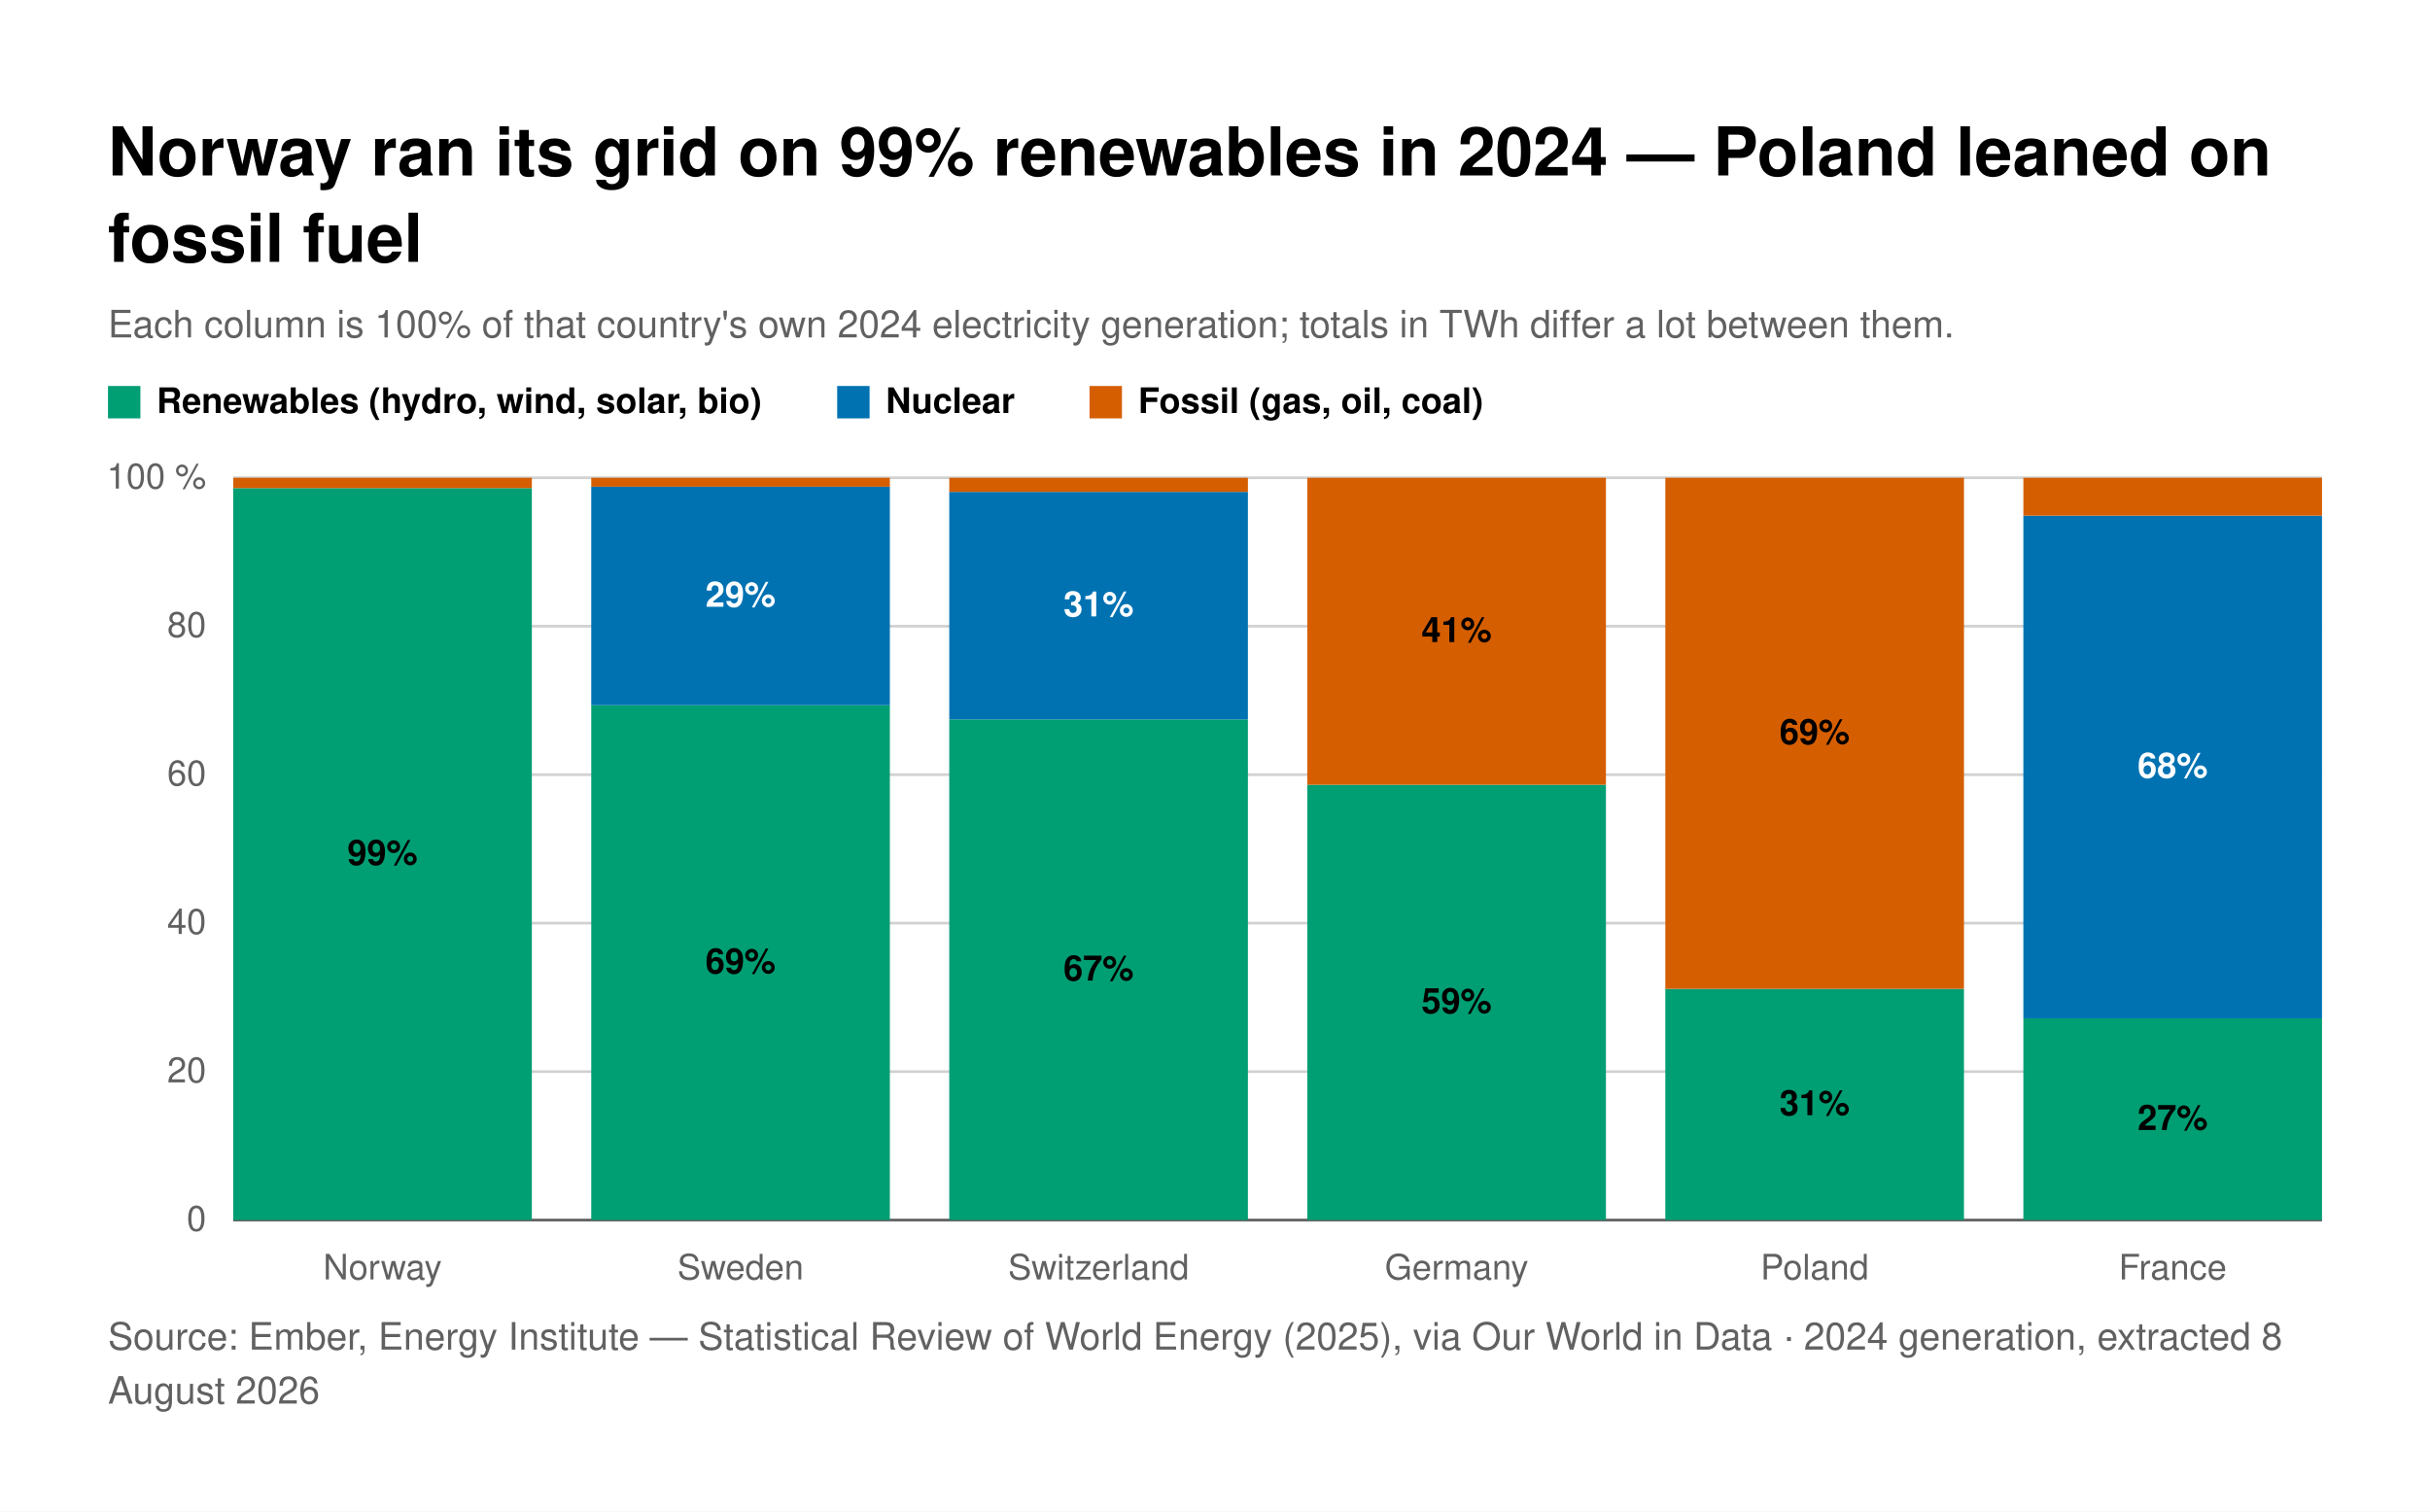
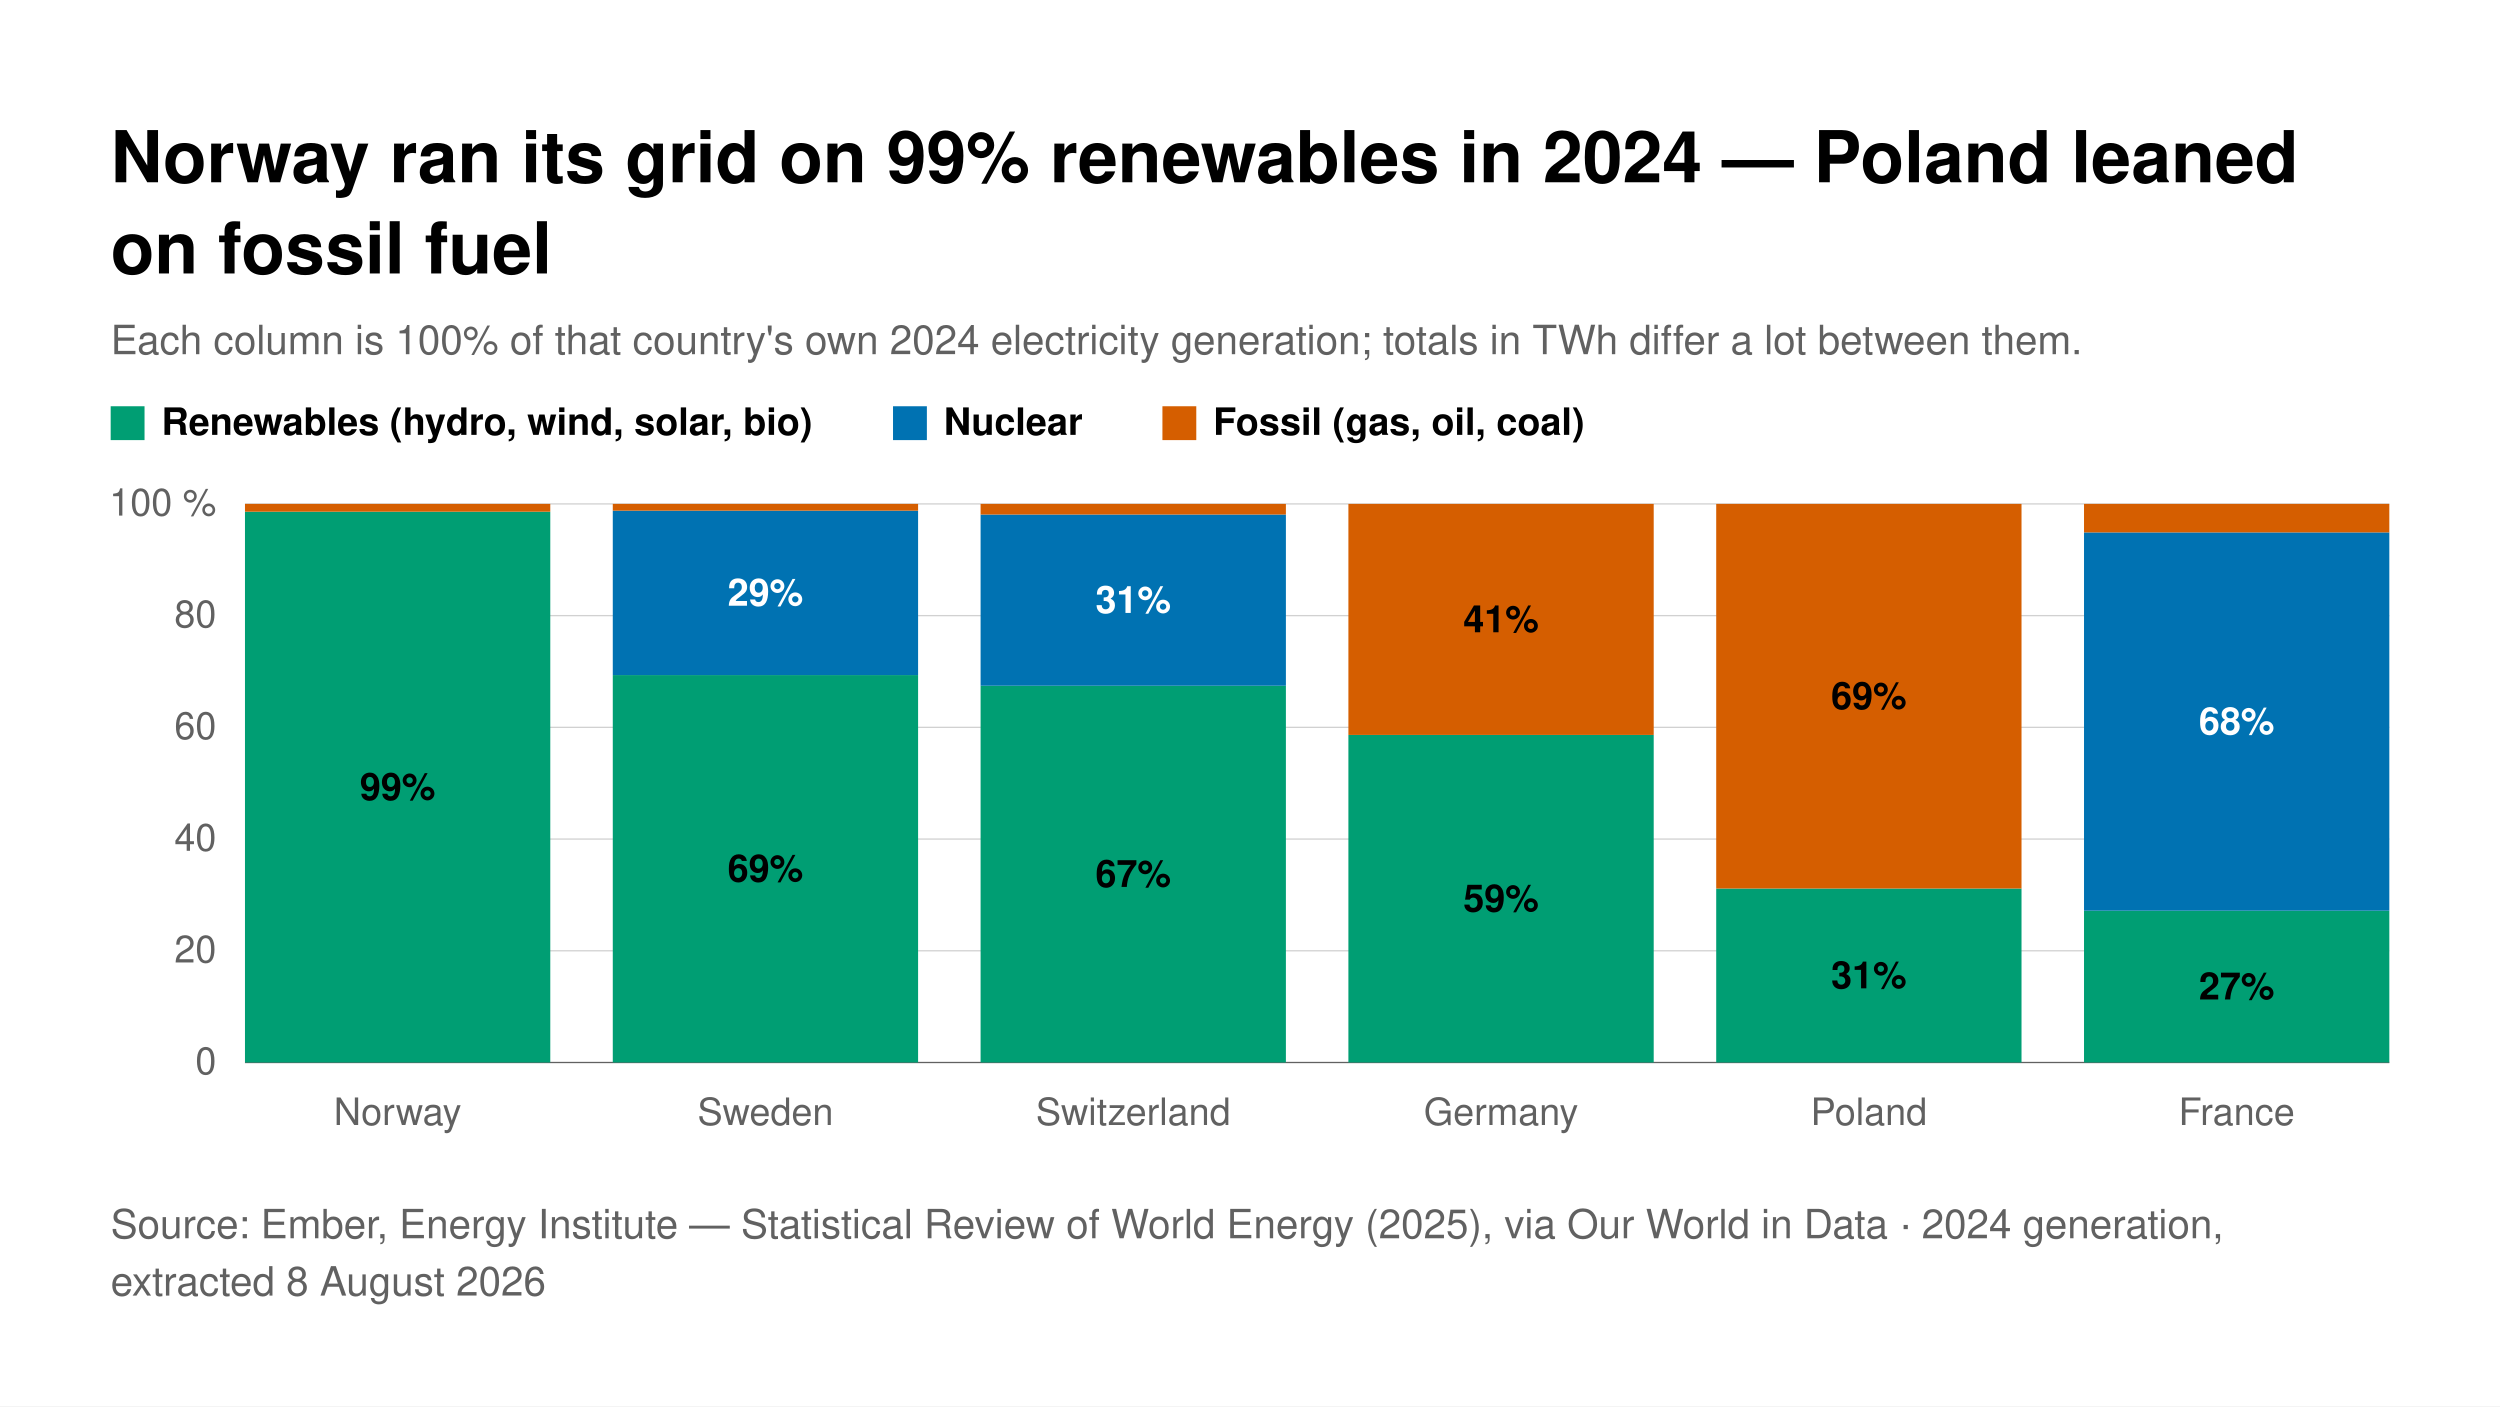
- <svg xmlns="http://www.w3.org/2000/svg" width="900" height="560" viewBox="0 0 900 560" role="img" font-family="Helvetica, Arial, sans-serif">
-   <rect x="0" y="0" width="900" height="560" fill="#FFFFFF" />
-   <text x="40" y="65" fill="#000000" font-size="25" font-weight="700">Norway ran its grid on 99% renewables in 2024 — Poland leaned on</text>
-   <text x="40" y="97" fill="#000000" font-size="25" font-weight="700">fossil fuel</text>
-   <text x="40" y="125" fill="#616161" font-size="14">Each column is 100% of that country's own 2024 electricity generation; totals in TWh differ a lot between them.</text>
-   <text x="40" y="500" fill="#616161" font-size="14">Source: Ember, Energy Institute — Statistical Review of World Energy (2025), via Our World in Data · 2024 generation, extracted 8</text>
-   <text x="40" y="520" fill="#616161" font-size="14">August 2026</text>
+ <svg xmlns="http://www.w3.org/2000/svg" width="1920" height="1080" viewBox="0 0 1920 1080" role="img" font-family="Helvetica, Arial, sans-serif" data-ladder="none">
+   <rect x="0" y="0" width="1920" height="1080" fill="#FFFFFF" />
+   <text x="85" y="140" fill="#000000" font-size="55" font-weight="700">Norway ran its grid on 99% renewables in 2024 — Poland leaned</text>
+   <text x="85" y="210" fill="#000000" font-size="55" font-weight="700">on fossil fuel</text>
+   <text x="85" y="272" fill="#616161" font-size="31">Each column is 100% of that country's own 2024 electricity generation; totals in TWh differ a lot between them.</text>
+   <text x="85" y="951" fill="#616161" font-size="31">Source: Ember, Energy Institute — Statistical Review of World Energy (2025), via Our World in Data · 2024 generation,</text>
+   <text x="85" y="995" fill="#616161" font-size="31">extracted 8 August 2026</text>
  <g>
-     <rect x="40" y="143" width="12" height="12" fill="#009E73" />
-     <text x="58" y="153" fill="#000000" font-size="13" font-weight="600">Renewables (hydro, wind, solar, bio)</text>
+     <rect x="85" y="312" width="26" height="26" fill="#009E73" />
+     <text x="124" y="334" fill="#000000" font-size="29" font-weight="600">Renewables (hydro, wind, solar, bio)</text>
  </g>
  <g>
-     <rect x="310.066" y="143" width="12" height="12" fill="#0072B2" />
-     <text x="328.066" y="153" fill="#000000" font-size="13" font-weight="600">Nuclear</text>
+     <rect x="685.839" y="312" width="26" height="26" fill="#0072B2" />
+     <text x="724.839" y="334" fill="#000000" font-size="29" font-weight="600">Nuclear</text>
  </g>
  <g>
-     <rect x="403.54" y="143" width="12" height="12" fill="#D55E00" />
-     <text x="421.54" y="153" fill="#000000" font-size="13" font-weight="600">Fossil (gas, oil, coal)</text>
+     <rect x="892.743" y="312" width="26" height="26" fill="#D55E00" />
+     <text x="931.743" y="334" fill="#000000" font-size="29" font-weight="600">Fossil (gas, oil, coal)</text>
  </g>
  <g>
-     <line x1="86.372" x2="860" y1="452" y2="452" stroke="#616161" stroke-width="1" />
-     <text x="76.372" y="456" fill="#616161" font-size="13" text-anchor="end">0</text>
+     <line x1="188.138" x2="1835" y1="816" y2="816" stroke="#616161" stroke-width="1" />
+     <text x="166.138" y="825" fill="#616161" font-size="29" text-anchor="end">0</text>
  </g>
  <g>
-     <line x1="86.372" x2="860" y1="397" y2="397" stroke="#d1d1d1" stroke-width="1" />
-     <text x="76.372" y="401" fill="#616161" font-size="13" text-anchor="end">20</text>
+     <line x1="188.138" x2="1835" y1="730.2" y2="730.2" stroke="#d1d1d1" stroke-width="1" />
+     <text x="166.138" y="739.2" fill="#616161" font-size="29" text-anchor="end">20</text>
  </g>
  <g>
-     <line x1="86.372" x2="860" y1="342" y2="342" stroke="#d1d1d1" stroke-width="1" />
-     <text x="76.372" y="346" fill="#616161" font-size="13" text-anchor="end">40</text>
+     <line x1="188.138" x2="1835" y1="644.4" y2="644.4" stroke="#d1d1d1" stroke-width="1" />
+     <text x="166.138" y="653.4" fill="#616161" font-size="29" text-anchor="end">40</text>
  </g>
  <g>
-     <line x1="86.372" x2="860" y1="287" y2="287" stroke="#d1d1d1" stroke-width="1" />
-     <text x="76.372" y="291" fill="#616161" font-size="13" text-anchor="end">60</text>
+     <line x1="188.138" x2="1835" y1="558.6" y2="558.6" stroke="#d1d1d1" stroke-width="1" />
+     <text x="166.138" y="567.6" fill="#616161" font-size="29" text-anchor="end">60</text>
  </g>
  <g>
-     <line x1="86.372" x2="860" y1="232" y2="232" stroke="#d1d1d1" stroke-width="1" />
-     <text x="76.372" y="236" fill="#616161" font-size="13" text-anchor="end">80</text>
+     <line x1="188.138" x2="1835" y1="472.8" y2="472.8" stroke="#d1d1d1" stroke-width="1" />
+     <text x="166.138" y="481.8" fill="#616161" font-size="29" text-anchor="end">80</text>
  </g>
  <g>
-     <line x1="86.372" x2="860" y1="177" y2="177" stroke="#d1d1d1" stroke-width="1" />
-     <text x="76.372" y="181" fill="#616161" font-size="13" text-anchor="end">100 %</text>
+     <line x1="188.138" x2="1835" y1="387" y2="387" stroke="#d1d1d1" stroke-width="1" />
+     <text x="166.138" y="396" fill="#616161" font-size="29" text-anchor="end">100 %</text>
  </g>
  <g>
    <g>
-       <rect x="86.372" y="180.833" width="110.605" height="271.167" fill="#009E73" />
-       <text x="141.674" y="320.417" fill="#000000" font-size="13" font-weight="700" text-anchor="middle">99%</text>
+       <rect x="188.138" y="392.98" width="234.477" height="423.02" fill="#009E73" />
+       <text x="305.376" y="614.35" fill="#000000" font-size="29" font-weight="700" text-anchor="middle">99%</text>
    </g>
    <g>
-       <rect x="86.372" y="180.833" width="110.605" height="0" fill="#0072B2" />
+       <rect x="188.138" y="392.98" width="234.477" height="0" fill="#0072B2" />
    </g>
    <g>
-       <rect x="86.372" y="177" width="110.605" height="3.833" fill="#D55E00" />
+       <rect x="188.138" y="387" width="234.477" height="5.98" fill="#D55E00" />
    </g>
-     <text x="141.674" y="474" fill="#616161" font-size="13" text-anchor="middle">Norway</text>
+     <text x="305.376" y="864" fill="#616161" font-size="29" text-anchor="middle">Norway</text>
  </g>
  <g>
    <g>
-       <rect x="218.977" y="261.265" width="110.605" height="190.735" fill="#009E73" />
-       <text x="274.279" y="360.633" fill="#000000" font-size="13" font-weight="700" text-anchor="middle">69%</text>
+       <rect x="470.615" y="518.454" width="234.477" height="297.546" fill="#009E73" />
+       <text x="587.853" y="677.087" fill="#000000" font-size="29" font-weight="700" text-anchor="middle">69%</text>
    </g>
    <g>
-       <rect x="218.977" y="180.323" width="110.605" height="80.942" fill="#0072B2" />
-       <text x="274.279" y="224.794" fill="#FFFFFF" font-size="13" font-weight="700" text-anchor="middle">29%</text>
+       <rect x="470.615" y="392.183" width="234.477" height="126.27" fill="#0072B2" />
+       <text x="587.853" y="465.179" fill="#FFFFFF" font-size="29" font-weight="700" text-anchor="middle">29%</text>
    </g>
    <g>
-       <rect x="218.977" y="177" width="110.605" height="3.323" fill="#D55E00" />
+       <rect x="470.615" y="387" width="234.477" height="5.183" fill="#D55E00" />
    </g>
-     <text x="274.279" y="474" fill="#616161" font-size="13" text-anchor="middle">Sweden</text>
+     <text x="587.853" y="864" fill="#616161" font-size="29" text-anchor="middle">Sweden</text>
  </g>
  <g>
    <g>
-       <rect x="351.581" y="266.514" width="110.605" height="185.486" fill="#009E73" />
-       <text x="406.884" y="363.257" fill="#000000" font-size="13" font-weight="700" text-anchor="middle">67%</text>
+       <rect x="753.092" y="526.643" width="234.477" height="289.357" fill="#009E73" />
+       <text x="870.33" y="681.181" fill="#000000" font-size="29" font-weight="700" text-anchor="middle">67%</text>
    </g>
    <g>
-       <rect x="351.581" y="182.228" width="110.605" height="84.286" fill="#0072B2" />
-       <text x="406.884" y="228.371" fill="#FFFFFF" font-size="13" font-weight="700" text-anchor="middle">31%</text>
+       <rect x="753.092" y="395.156" width="234.477" height="131.486" fill="#0072B2" />
+       <text x="870.33" y="470.759" fill="#FFFFFF" font-size="29" font-weight="700" text-anchor="middle">31%</text>
    </g>
    <g>
-       <rect x="351.581" y="177" width="110.605" height="5.228" fill="#D55E00" />
+       <rect x="753.092" y="387" width="234.477" height="8.156" fill="#D55E00" />
    </g>
-     <text x="406.884" y="474" fill="#616161" font-size="13" text-anchor="middle">Switzerland</text>
+     <text x="870.33" y="864" fill="#616161" font-size="29" text-anchor="middle">Switzerland</text>
  </g>
  <g>
    <g>
-       <rect x="484.186" y="290.734" width="110.605" height="161.266" fill="#009E73" />
-       <text x="539.488" y="375.367" fill="#000000" font-size="13" font-weight="700" text-anchor="middle">59%</text>
+       <rect x="1035.569" y="564.424" width="234.477" height="251.576" fill="#009E73" />
+       <text x="1152.807" y="700.072" fill="#000000" font-size="29" font-weight="700" text-anchor="middle">59%</text>
    </g>
    <g>
-       <rect x="484.186" y="290.734" width="110.605" height="0" fill="#0072B2" />
+       <rect x="1035.569" y="564.424" width="234.477" height="0" fill="#0072B2" />
    </g>
    <g>
-       <rect x="484.186" y="177" width="110.605" height="113.734" fill="#D55E00" />
-       <text x="539.488" y="237.867" fill="#000000" font-size="13" font-weight="700" text-anchor="middle">41%</text>
+       <rect x="1035.569" y="387" width="234.477" height="177.424" fill="#D55E00" />
+       <text x="1152.807" y="485.572" fill="#000000" font-size="29" font-weight="700" text-anchor="middle">41%</text>
    </g>
-     <text x="539.488" y="474" fill="#616161" font-size="13" text-anchor="middle">Germany</text>
+     <text x="1152.807" y="864" fill="#616161" font-size="29" text-anchor="middle">Germany</text>
  </g>
  <g>
    <g>
-       <rect x="616.791" y="366.346" width="110.605" height="85.654" fill="#009E73" />
-       <text x="672.093" y="413.173" fill="#000000" font-size="13" font-weight="700" text-anchor="middle">31%</text>
+       <rect x="1318.046" y="682.38" width="234.477" height="133.62" fill="#009E73" />
+       <text x="1435.284" y="759.05" fill="#000000" font-size="29" font-weight="700" text-anchor="middle">31%</text>
    </g>
    <g>
-       <rect x="616.791" y="366.346" width="110.605" height="0" fill="#0072B2" />
+       <rect x="1318.046" y="682.38" width="234.477" height="0" fill="#0072B2" />
    </g>
    <g>
-       <rect x="616.791" y="177" width="110.605" height="189.346" fill="#D55E00" />
-       <text x="672.093" y="275.673" fill="#000000" font-size="13" font-weight="700" text-anchor="middle">69%</text>
+       <rect x="1318.046" y="387" width="234.477" height="295.38" fill="#D55E00" />
+       <text x="1435.284" y="544.55" fill="#000000" font-size="29" font-weight="700" text-anchor="middle">69%</text>
    </g>
-     <text x="672.093" y="474" fill="#616161" font-size="13" text-anchor="middle">Poland</text>
+     <text x="1435.284" y="864" fill="#616161" font-size="29" text-anchor="middle">Poland</text>
  </g>
  <g>
    <g>
-       <rect x="749.395" y="377.266" width="110.605" height="74.734" fill="#009E73" />
-       <text x="804.698" y="418.633" fill="#000000" font-size="13" font-weight="700" text-anchor="middle">27%</text>
+       <rect x="1600.523" y="699.414" width="234.477" height="116.586" fill="#009E73" />
+       <text x="1717.761" y="767.567" fill="#000000" font-size="29" font-weight="700" text-anchor="middle">27%</text>
    </g>
    <g>
-       <rect x="749.395" y="191.03" width="110.605" height="186.236" fill="#0072B2" />
-       <text x="804.698" y="288.148" fill="#FFFFFF" font-size="13" font-weight="700" text-anchor="middle">68%</text>
+       <rect x="1600.523" y="408.886" width="234.477" height="290.528" fill="#0072B2" />
+       <text x="1717.761" y="564.01" fill="#FFFFFF" font-size="29" font-weight="700" text-anchor="middle">68%</text>
    </g>
    <g>
-       <rect x="749.395" y="177" width="110.605" height="14.03" fill="#D55E00" />
+       <rect x="1600.523" y="387" width="234.477" height="21.886" fill="#D55E00" />
    </g>
-     <text x="804.698" y="474" fill="#616161" font-size="13" text-anchor="middle">France</text>
+     <text x="1717.761" y="864" fill="#616161" font-size="29" text-anchor="middle">France</text>
  </g>
</svg>
